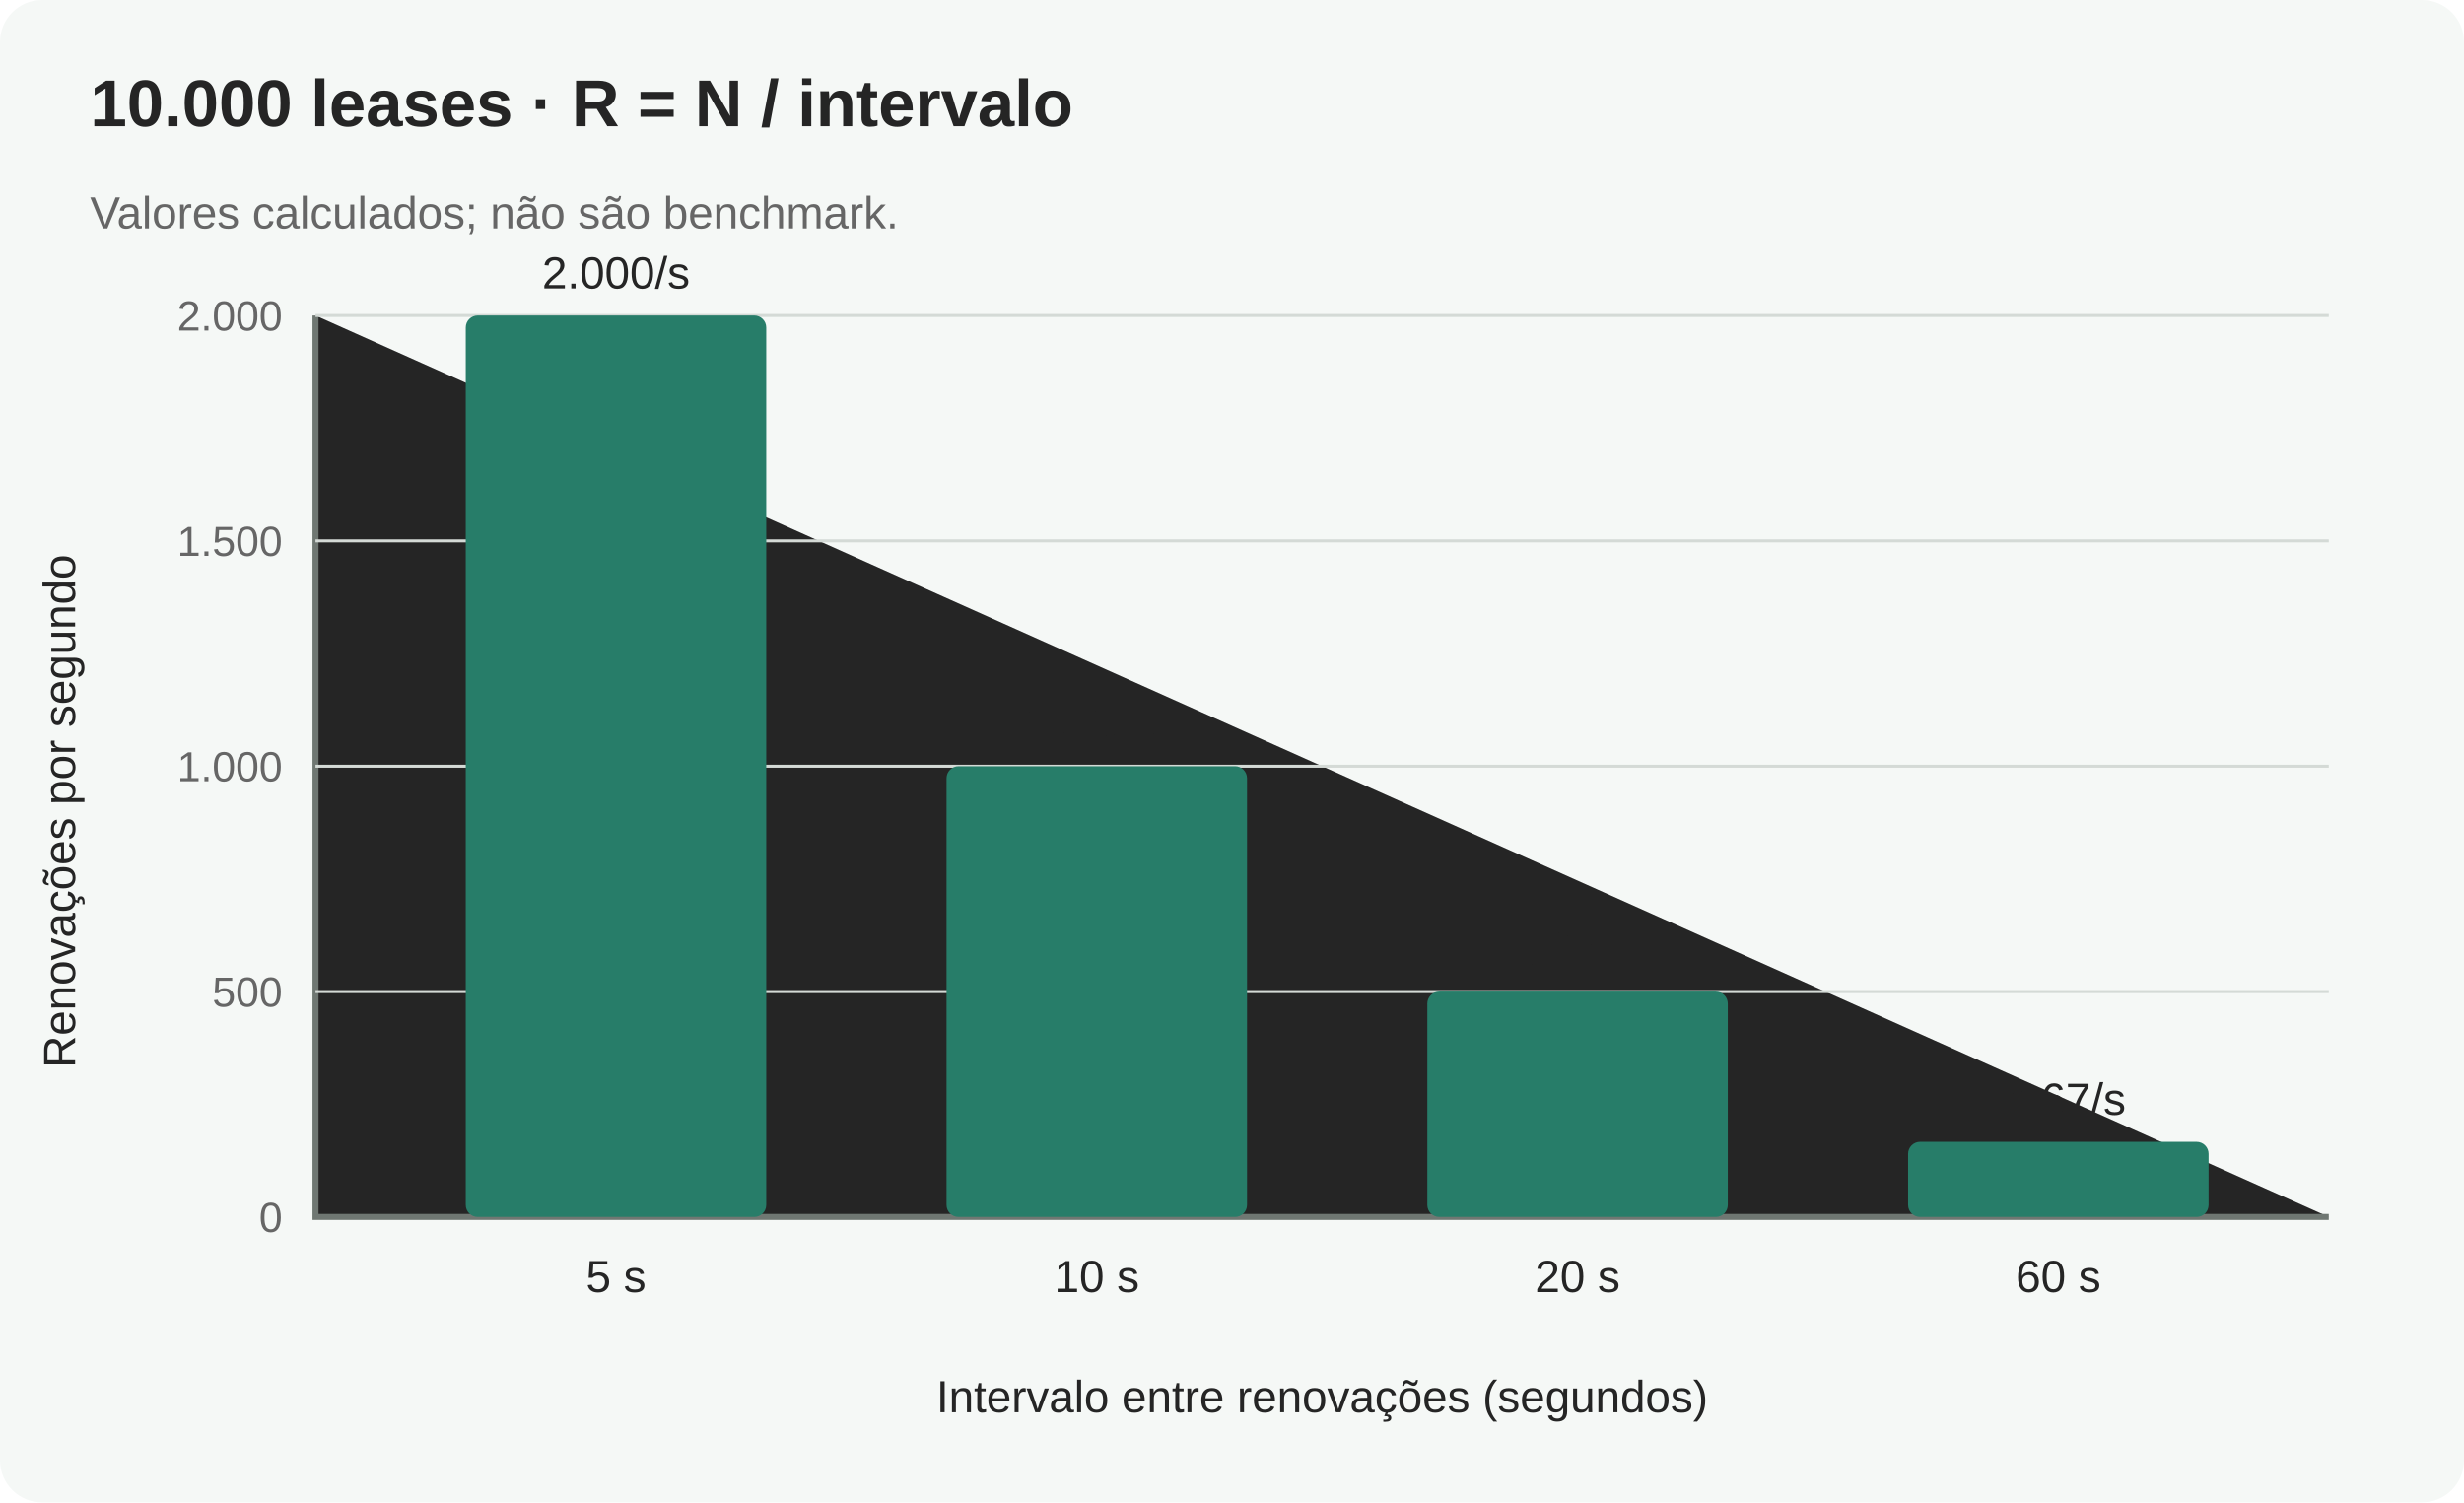
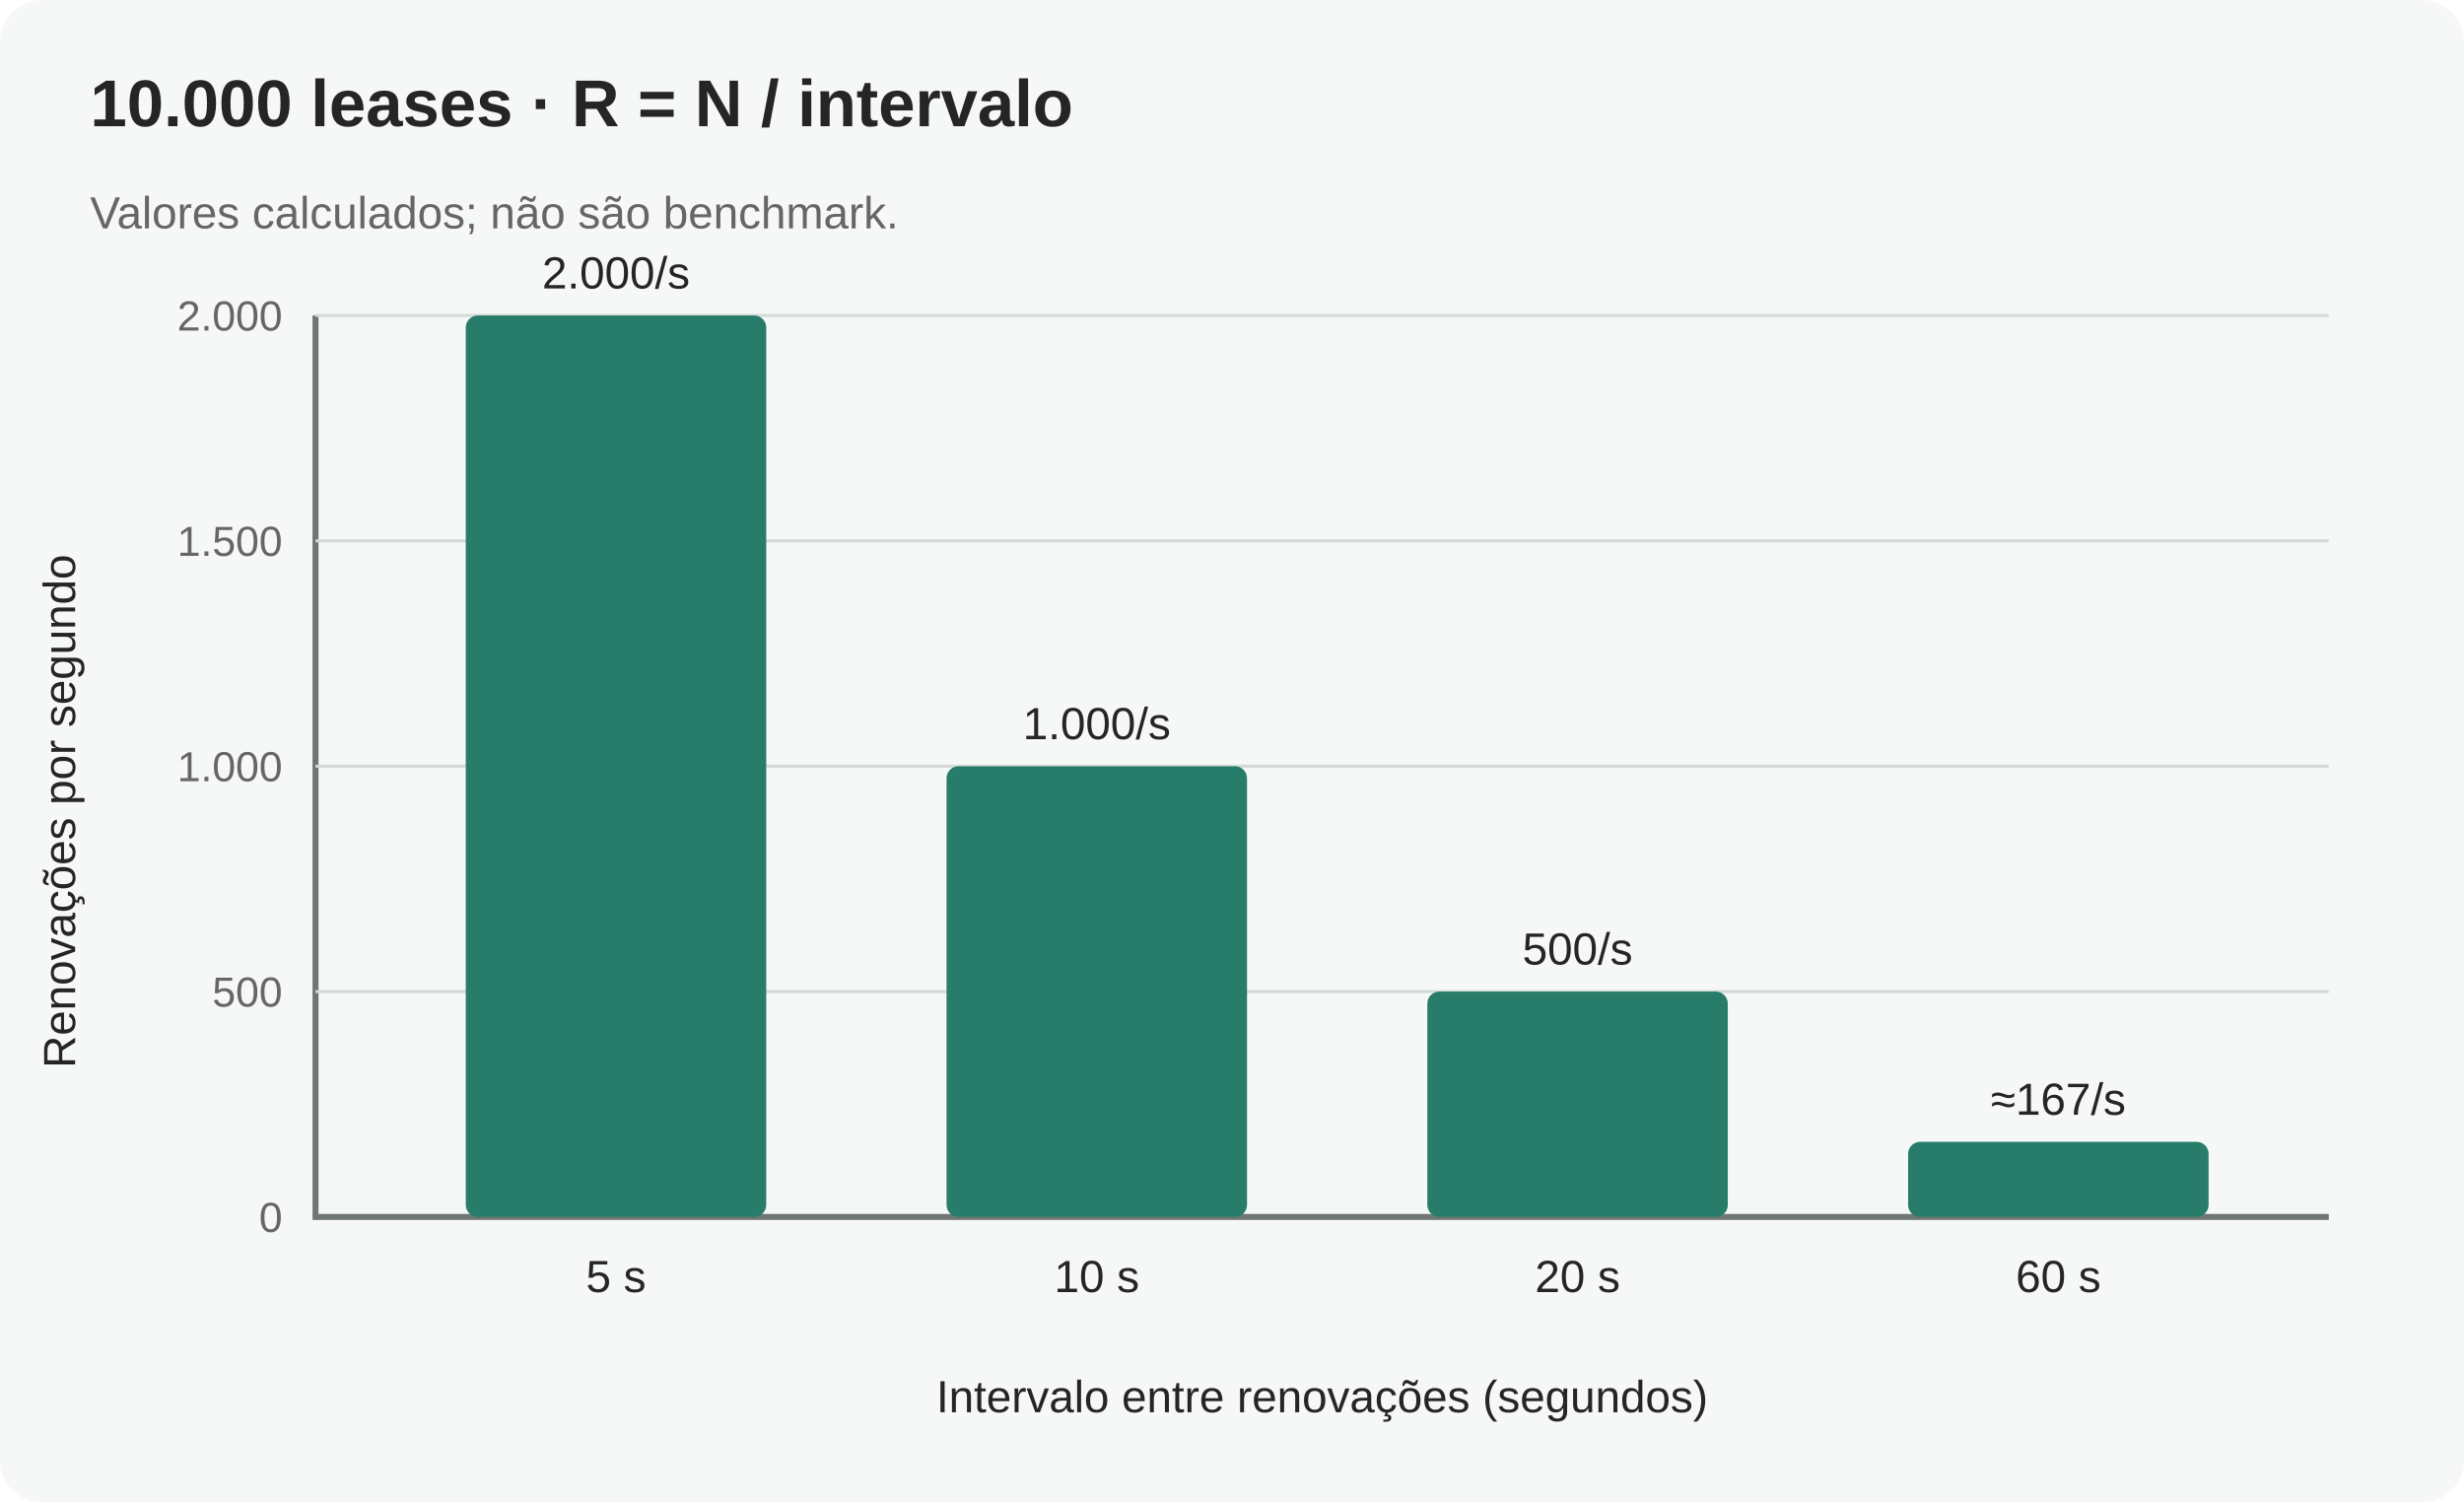
<svg xmlns="http://www.w3.org/2000/svg" viewBox="0 0 820 500" role="img" aria-labelledby="title desc">
  <rect width="820" height="500" rx="14" fill="#f5f8f6" />
  <g font-family="Arial,sans-serif" fill="#252525">
    <text x="30" y="42" font-size="22" font-weight="700">10.000 leases · R = N / intervalo</text>
    <text x="30" y="76" font-size="15" fill="#666">Valores calculados; não são benchmark.</text>
-     <path d="M105 105V405H775" stroke="#6f7772" stroke-width="2" />
+     <path d="M105 105V405H775" fill="none" stroke="#6f7772" stroke-width="2" />
    <g font-size="14" fill="#666" text-anchor="end">
      <text x="94" y="410">0</text>
      <text x="94" y="335">500</text>
      <text x="94" y="260">1.000</text>
      <text x="94" y="185">1.500</text>
      <text x="94" y="110">2.000</text>
    </g>
    <g stroke="#d4dad6">
      <path d="M105 330H775" />
      <path d="M105 255H775" />
      <path d="M105 180H775" />
      <path d="M105 105H775" />
    </g>
    <g fill="#277d69">
      <rect x="155" y="105" width="100" height="300" rx="4" />
      <rect x="315" y="255" width="100" height="150" rx="4" />
      <rect x="475" y="330" width="100" height="75" rx="4" />
      <rect x="635" y="380" width="100" height="25" rx="4" />
    </g>
    <g font-size="15" text-anchor="middle">
      <text x="205" y="430">5 s</text>
      <text x="365" y="430">10 s</text>
      <text x="525" y="430">20 s</text>
      <text x="685" y="430">60 s</text>
      <text x="205" y="96">2.000/s</text>
      <text x="365" y="246">1.000/s</text>
      <text x="525" y="321">500/s</text>
      <text x="685" y="371">≈167/s</text>
    </g>
    <text x="440" y="470" font-size="15" text-anchor="middle">Intervalo entre renovações (segundos)</text>
    <text x="25" y="270" font-size="15" transform="rotate(-90 25 270)" text-anchor="middle">Renovações por segundo</text>
  </g>
</svg>
